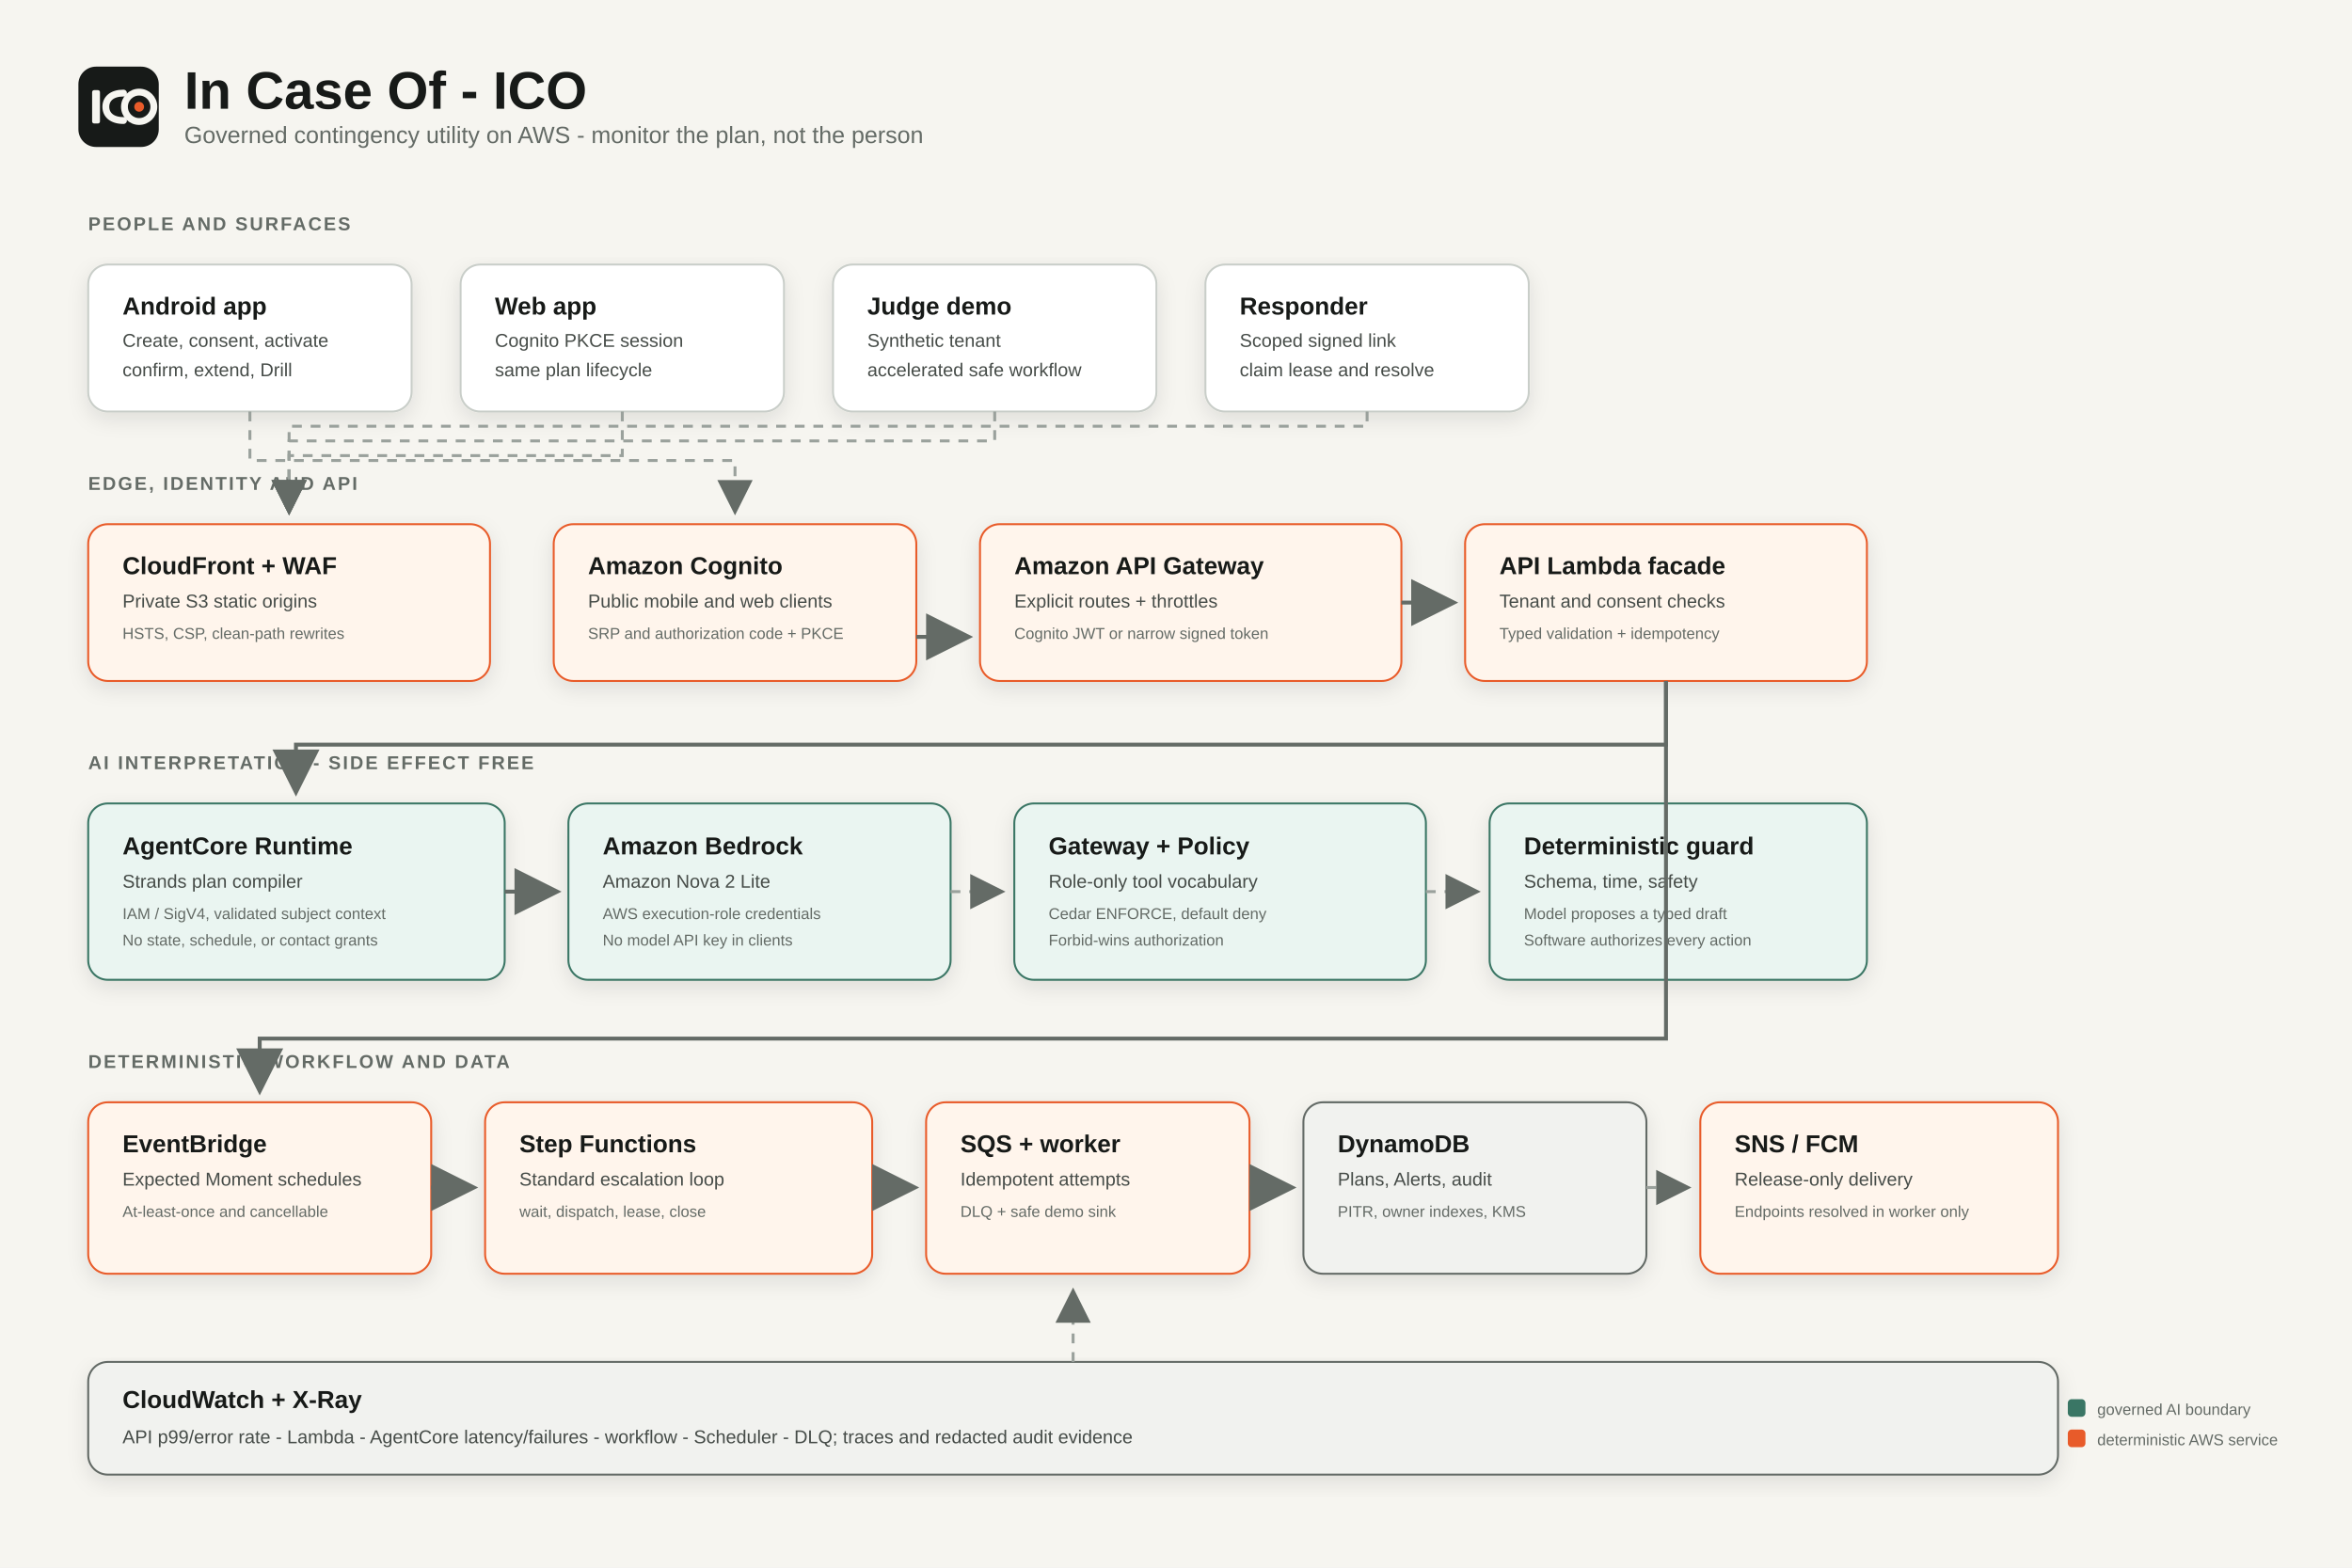
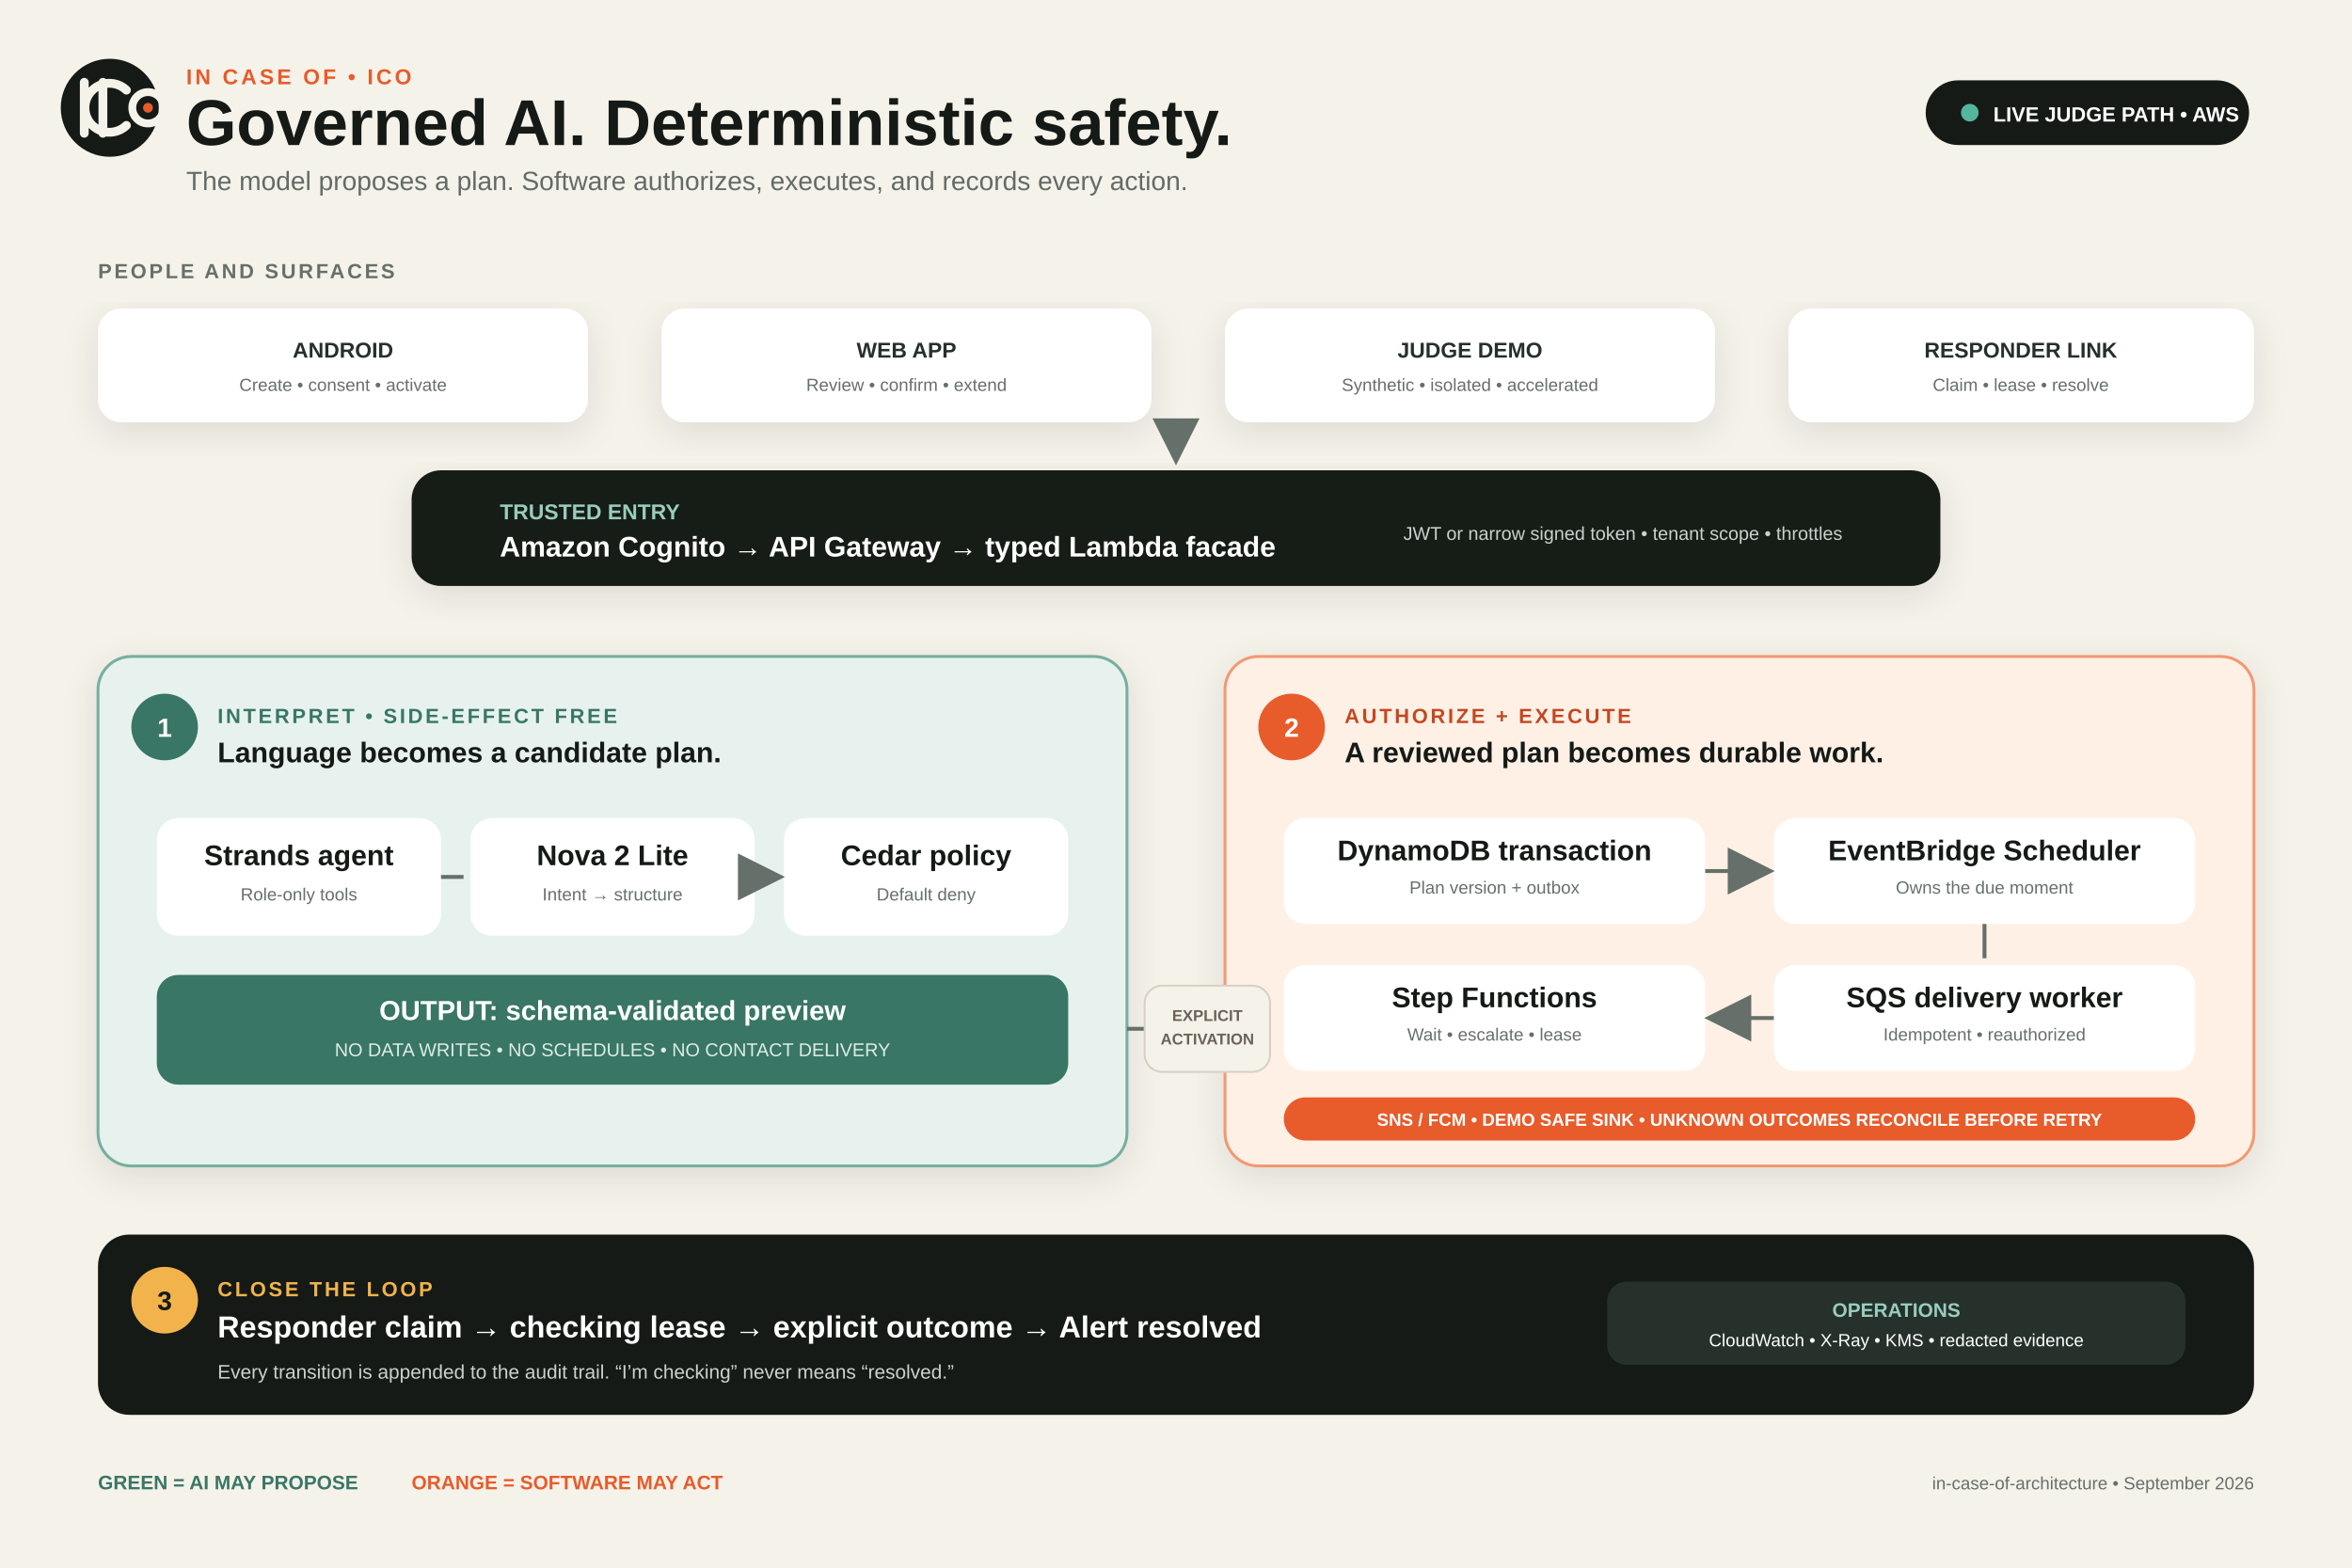
- <svg xmlns="http://www.w3.org/2000/svg" width="2400" height="1600" viewBox="0 0 2400 1600">
+ <svg xmlns="http://www.w3.org/2000/svg" width="2400" height="1600" viewBox="0 0 2400 1600" role="img" aria-labelledby="title desc">
  <defs>
+     <filter id="shadow" x="-15%" y="-15%" width="130%" height="145%">
+       <feDropShadow dx="0" dy="10" stdDeviation="18" flood-color="#111512" flood-opacity=".10" />
+     </filter>
    <marker id="arrow" markerWidth="12" markerHeight="12" refX="10" refY="6" orient="auto">
-       <path d="M0 0 L12 6 L0 12 Z" fill="#646B66" />
+       <path d="M0 0L12 6 0 12Z" fill="#66706A" />
    </marker>
-     <filter id="shadow" x="-10%" y="-10%" width="120%" height="130%">
-       <feDropShadow dx="0" dy="7" stdDeviation="10" flood-color="#171A18" flood-opacity=".10" />
-     </filter>
    <style>
-       .title{font:700 54px 'Arial',sans-serif;fill:#171A18}.subtitle{font:400 24px 'Arial',sans-serif;fill:#646B66}
-       .lane{font:700 19px 'Arial',sans-serif;letter-spacing:2px;fill:#646B66}.h{font:700 25px 'Arial',sans-serif;fill:#171A18}.b{font:400 19px 'Arial',sans-serif;fill:#464C48}.small{font:400 16px 'Arial',sans-serif;fill:#646B66}
-       .box{fill:#fff;stroke:#C9CEC9;stroke-width:2;rx:20;filter:url(#shadow)}.aws{fill:#FFF5EC;stroke:#E85B2A}.ai{fill:#EAF5F1;stroke:#3A7665}.data{fill:#F1F2EF;stroke:#646B66}
-       .flow{fill:none;stroke:#646B66;stroke-width:4;marker-end:url(#arrow)}.dash{fill:none;stroke:#9AA19C;stroke-width:3;stroke-dasharray:10 9;marker-end:url(#arrow)}
+       .kicker{font-family:Arial,sans-serif;font-size:22px;font-weight:700;letter-spacing:3px;fill:#E85B2A}.title{font-family:Arial,sans-serif;font-size:66px;font-weight:700;fill:#151A17}.sub{font-family:Arial,sans-serif;font-size:27px;font-weight:400;fill:#626B66}.lane{font-family:Arial,sans-serif;font-size:21px;font-weight:700;letter-spacing:2.6px}.h{font-family:Arial,sans-serif;font-size:29px;font-weight:700;fill:#151A17}.b{font-family:Arial,sans-serif;font-size:21px;font-weight:400;fill:#505A54}.small{font-family:Arial,sans-serif;font-size:18px;font-weight:400;fill:#66706A}.chip{font-family:Arial,sans-serif;font-size:22px;font-weight:700;fill:#26302B}.line{fill:none;stroke:#66706A;stroke-width:4;marker-end:url(#arrow)}
    </style>
  </defs>
-   <rect width="2400" height="1600" fill="#F6F5F0" />
-   <rect x="80" y="68" width="82" height="82" rx="18" fill="#171A18" />
-   <rect x="94" y="92" width="8" height="34" rx="2" fill="#F6F5F0" />
-   <path d="M126 95 C114 95 108 101 108 109 C108 117 114 123 126 123" stroke="#F6F5F0" stroke-width="7" stroke-linecap="round" fill="none" />
-   <circle cx="142" cy="109" r="15" stroke="#F6F5F0" stroke-width="7" fill="none" />
-   <circle cx="142" cy="109" r="5" fill="#E85B2A" />
-   <text x="188" y="111" class="title">In Case Of - ICO</text>
-   <text x="188" y="146" class="subtitle">Governed contingency utility on AWS - monitor the plan, not the person</text>
-   <text x="90" y="235" class="lane">PEOPLE AND SURFACES</text>
-   <rect class="box" x="90" y="270" width="330" height="150" />
-   <text x="125" y="321" class="h">Android app</text>
-   <text x="125" y="354" class="b">Create, consent, activate</text>
-   <text x="125" y="384" class="b">confirm, extend, Drill</text>
-   <rect class="box" x="470" y="270" width="330" height="150" />
-   <text x="505" y="321" class="h">Web app</text>
-   <text x="505" y="354" class="b">Cognito PKCE session</text>
-   <text x="505" y="384" class="b">same plan lifecycle</text>
-   <rect class="box" x="850" y="270" width="330" height="150" />
-   <text x="885" y="321" class="h">Judge demo</text>
-   <text x="885" y="354" class="b">Synthetic tenant</text>
-   <text x="885" y="384" class="b">accelerated safe workflow</text>
-   <rect class="box" x="1230" y="270" width="330" height="150" />
-   <text x="1265" y="321" class="h">Responder</text>
-   <text x="1265" y="354" class="b">Scoped signed link</text>
-   <text x="1265" y="384" class="b">claim lease and resolve</text>
-   <text x="90" y="500" class="lane">EDGE, IDENTITY AND API</text>
-   <rect class="box aws" x="90" y="535" width="410" height="160" />
-   <text x="125" y="586" class="h">CloudFront + WAF</text>
-   <text x="125" y="620" class="b">Private S3 static origins</text>
-   <text x="125" y="652" class="small">HSTS, CSP, clean-path rewrites</text>
-   <rect class="box aws" x="565" y="535" width="370" height="160" />
-   <text x="600" y="586" class="h">Amazon Cognito</text>
-   <text x="600" y="620" class="b">Public mobile and web clients</text>
-   <text x="600" y="652" class="small">SRP and authorization code + PKCE</text>
-   <rect class="box aws" x="1000" y="535" width="430" height="160" />
-   <text x="1035" y="586" class="h">Amazon API Gateway</text>
-   <text x="1035" y="620" class="b">Explicit routes + throttles</text>
-   <text x="1035" y="652" class="small">Cognito JWT or narrow signed token</text>
-   <rect class="box aws" x="1495" y="535" width="410" height="160" />
-   <text x="1530" y="586" class="h">API Lambda facade</text>
-   <text x="1530" y="620" class="b">Tenant and consent checks</text>
-   <text x="1530" y="652" class="small">Typed validation + idempotency</text>
-   <text x="90" y="785" class="lane">AI INTERPRETATION - SIDE EFFECT FREE</text>
-   <rect class="box ai" x="90" y="820" width="425" height="180" />
-   <text x="125" y="872" class="h">AgentCore Runtime</text>
-   <text x="125" y="906" class="b">Strands plan compiler</text>
-   <text x="125" y="938" class="small">IAM / SigV4, validated subject context</text>
-   <text x="125" y="965" class="small">No state, schedule, or contact grants</text>
-   <rect class="box ai" x="580" y="820" width="390" height="180" />
-   <text x="615" y="872" class="h">Amazon Bedrock</text>
-   <text x="615" y="906" class="b">Amazon Nova 2 Lite</text>
-   <text x="615" y="938" class="small">AWS execution-role credentials</text>
-   <text x="615" y="965" class="small">No model API key in clients</text>
-   <rect class="box ai" x="1035" y="820" width="420" height="180" />
-   <text x="1070" y="872" class="h">Gateway + Policy</text>
-   <text x="1070" y="906" class="b">Role-only tool vocabulary</text>
-   <text x="1070" y="938" class="small">Cedar ENFORCE, default deny</text>
-   <text x="1070" y="965" class="small">Forbid-wins authorization</text>
-   <rect class="box ai" x="1520" y="820" width="385" height="180" />
-   <text x="1555" y="872" class="h">Deterministic guard</text>
-   <text x="1555" y="906" class="b">Schema, time, safety</text>
-   <text x="1555" y="938" class="small">Model proposes a typed draft</text>
-   <text x="1555" y="965" class="small">Software authorizes every action</text>
-   <text x="90" y="1090" class="lane">DETERMINISTIC WORKFLOW AND DATA</text>
-   <rect class="box aws" x="90" y="1125" width="350" height="175" />
-   <text x="125" y="1176" class="h">EventBridge</text>
-   <text x="125" y="1210" class="b">Expected Moment schedules</text>
-   <text x="125" y="1242" class="small">At-least-once and cancellable</text>
-   <rect class="box aws" x="495" y="1125" width="395" height="175" />
-   <text x="530" y="1176" class="h">Step Functions</text>
-   <text x="530" y="1210" class="b">Standard escalation loop</text>
-   <text x="530" y="1242" class="small">wait, dispatch, lease, close</text>
-   <rect class="box aws" x="945" y="1125" width="330" height="175" />
-   <text x="980" y="1176" class="h">SQS + worker</text>
-   <text x="980" y="1210" class="b">Idempotent attempts</text>
-   <text x="980" y="1242" class="small">DLQ + safe demo sink</text>
-   <rect class="box data" x="1330" y="1125" width="350" height="175" />
-   <text x="1365" y="1176" class="h">DynamoDB</text>
-   <text x="1365" y="1210" class="b">Plans, Alerts, audit</text>
-   <text x="1365" y="1242" class="small">PITR, owner indexes, KMS</text>
-   <rect class="box aws" x="1735" y="1125" width="365" height="175" />
-   <text x="1770" y="1176" class="h">SNS / FCM</text>
-   <text x="1770" y="1210" class="b">Release-only delivery</text>
-   <text x="1770" y="1242" class="small">Endpoints resolved in worker only</text>
-   <rect class="box data" x="90" y="1390" width="2010" height="115" />
-   <text x="125" y="1437" class="h">CloudWatch + X-Ray</text>
-   <text x="125" y="1473" class="b">API p99/error rate - Lambda - AgentCore latency/failures - workflow - Scheduler - DLQ; traces and redacted audit evidence</text>
-   <path class="dash" d="M255 420 V470 H750 V520" />
-   <path class="dash" d="M635 420 V465 H295 V520" />
-   <path class="dash" d="M1015 420 V450 H295 V520" />
-   <path class="dash" d="M1395 420 V435 H295 V520" />
-   <path class="flow" d="M935 650 H985" />
-   <path class="flow" d="M1430 615 H1480" />
-   <path class="flow" d="M1700 695 V760 H302 V805" />
-   <path class="flow" d="M515 910 H565" />
-   <path class="dash" d="M970 910 H1020" />
-   <path class="dash" d="M1455 910 H1505" />
-   <path class="flow" d="M1700 695 V1060 H265 V1110" />
-   <path class="flow" d="M440 1212 H480" />
-   <path class="flow" d="M890 1212 H930" />
-   <path class="flow" d="M1275 1212 H1315" />
-   <path class="dash" d="M1680 1212 H1720" />
-   <path class="dash" d="M1095 1390 V1320" />
-   <text x="2140" y="1444" class="small">governed AI boundary</text>
-   <rect x="2110" y="1428" width="18" height="18" rx="4" fill="#3A7665" />
-   <text x="2140" y="1475" class="small">deterministic AWS service</text>
-   <rect x="2110" y="1459" width="18" height="18" rx="4" fill="#E85B2A" />
+   <rect width="2400" height="1600" fill="#F5F2EA" />
+   <circle cx="112" cy="110" r="50" fill="#151A17" />
+   <path d="M86 84v52M105 84v52M129 92a25 25 0 1 0 0 36" fill="none" stroke="#F5F2EA" stroke-width="9" stroke-linecap="round" />
+   <circle cx="151" cy="110" r="16" fill="none" stroke="#F5F2EA" stroke-width="8" />
+   <circle cx="151" cy="110" r="5" fill="#E85B2A" />
+   <text x="190" y="86" class="kicker">IN CASE OF • ICO</text>
+   <text x="190" y="148" class="title">Governed AI. Deterministic safety.</text>
+   <text x="190" y="194" class="sub">The model proposes a plan. Software authorizes, executes, and records every action.</text>
+   <rect x="1965" y="82" width="330" height="66" rx="33" fill="#151A17" />
+   <circle cx="2010" cy="115" r="9" fill="#54B69A" />
+   <text x="2034" y="124" font-family="Arial,sans-serif" font-size="21" font-weight="700" fill="#FFF">LIVE JUDGE PATH • AWS</text>
+   <text x="100" y="284" class="lane" fill="#66706A">PEOPLE AND SURFACES</text>
+   <g filter="url(#shadow)">
+     <rect x="100" y="315" width="500" height="116" rx="24" fill="#FFF" />
+     <rect x="675" y="315" width="500" height="116" rx="24" fill="#FFF" />
+     <rect x="1250" y="315" width="500" height="116" rx="24" fill="#FFF" />
+     <rect x="1825" y="315" width="475" height="116" rx="24" fill="#FFF" />
+   </g>
+   <text x="350" y="365" class="chip" text-anchor="middle">ANDROID</text>
+   <text x="350" y="399" class="small" text-anchor="middle">Create • consent • activate</text>
+   <text x="925" y="365" class="chip" text-anchor="middle">WEB APP</text>
+   <text x="925" y="399" class="small" text-anchor="middle">Review • confirm • extend</text>
+   <text x="1500" y="365" class="chip" text-anchor="middle">JUDGE DEMO</text>
+   <text x="1500" y="399" class="small" text-anchor="middle">Synthetic • isolated • accelerated</text>
+   <text x="2062" y="365" class="chip" text-anchor="middle">RESPONDER LINK</text>
+   <text x="2062" y="399" class="small" text-anchor="middle">Claim • lease • resolve</text>
+   <path d="M1200 431v36" class="line" />
+   <rect x="420" y="480" width="1560" height="118" rx="30" fill="#151A17" filter="url(#shadow)" />
+   <text x="510" y="530" font-family="Arial,sans-serif" font-size="22" font-weight="700" fill="#98CDBD">TRUSTED ENTRY</text>
+   <text x="510" y="568" font-family="Arial,sans-serif" font-size="29" font-weight="700" fill="#FFF">Amazon Cognito  →  API Gateway  →  typed Lambda facade</text>
+   <text x="1880" y="551" font-family="Arial,sans-serif" font-size="19" fill="#C9D2CD" text-anchor="end">JWT or narrow signed token • tenant scope • throttles</text>
+   <g filter="url(#shadow)">
+     <rect x="100" y="670" width="1050" height="520" rx="34" fill="#E7F2EE" stroke="#78AFA0" stroke-width="3" />
+     <rect x="1250" y="670" width="1050" height="520" rx="34" fill="#FFF0E6" stroke="#F09A73" stroke-width="3" />
+   </g>
+   <circle cx="168" cy="742" r="34" fill="#397665" />
+   <text x="168" y="752" text-anchor="middle" font-family="Arial,sans-serif" font-size="27" font-weight="700" fill="#FFF">1</text>
+   <text x="222" y="738" class="lane" fill="#397665">INTERPRET • SIDE-EFFECT FREE</text>
+   <text x="222" y="778" class="h">Language becomes a candidate plan.</text>
+   <rect x="160" y="835" width="290" height="120" rx="22" fill="#FFF" />
+   <rect x="480" y="835" width="290" height="120" rx="22" fill="#FFF" />
+   <rect x="800" y="835" width="290" height="120" rx="22" fill="#FFF" />
+   <text x="305" y="883" class="h" font-size="26" text-anchor="middle">Strands agent</text>
+   <text x="305" y="919" class="small" text-anchor="middle">Role-only tools</text>
+   <text x="625" y="883" class="h" font-size="26" text-anchor="middle">Nova 2 Lite</text>
+   <text x="625" y="919" class="small" text-anchor="middle">Intent → structure</text>
+   <text x="945" y="883" class="h" font-size="26" text-anchor="middle">Cedar policy</text>
+   <text x="945" y="919" class="small" text-anchor="middle">Default deny</text>
+   <path d="M450 895h23M770 895h23" class="line" />
+   <rect x="160" y="995" width="930" height="112" rx="22" fill="#397665" />
+   <text x="625" y="1041" text-anchor="middle" font-family="Arial,sans-serif" font-size="28" font-weight="700" fill="#FFF">OUTPUT: schema-validated preview</text>
+   <text x="625" y="1078" text-anchor="middle" font-family="Arial,sans-serif" font-size="19" fill="#DDECE7">NO DATA WRITES • NO SCHEDULES • NO CONTACT DELIVERY</text>
+   <circle cx="1318" cy="742" r="34" fill="#E85B2A" />
+   <text x="1318" y="752" text-anchor="middle" font-family="Arial,sans-serif" font-size="27" font-weight="700" fill="#FFF">2</text>
+   <text x="1372" y="738" class="lane" fill="#C34820">AUTHORIZE + EXECUTE</text>
+   <text x="1372" y="778" class="h">A reviewed plan becomes durable work.</text>
+   <rect x="1310" y="835" width="430" height="108" rx="22" fill="#FFF" />
+   <rect x="1810" y="835" width="430" height="108" rx="22" fill="#FFF" />
+   <text x="1525" y="878" class="h" font-size="25" text-anchor="middle">DynamoDB transaction</text>
+   <text x="1525" y="912" class="small" text-anchor="middle">Plan version + outbox</text>
+   <text x="2025" y="878" class="h" font-size="25" text-anchor="middle">EventBridge Scheduler</text>
+   <text x="2025" y="912" class="small" text-anchor="middle">Owns the due moment</text>
+   <path d="M1740 889h63" class="line" />
+   <rect x="1310" y="985" width="430" height="108" rx="22" fill="#FFF" />
+   <rect x="1810" y="985" width="430" height="108" rx="22" fill="#FFF" />
+   <text x="1525" y="1028" class="h" font-size="25" text-anchor="middle">Step Functions</text>
+   <text x="1525" y="1062" class="small" text-anchor="middle">Wait • escalate • lease</text>
+   <text x="2025" y="1028" class="h" font-size="25" text-anchor="middle">SQS delivery worker</text>
+   <text x="2025" y="1062" class="small" text-anchor="middle">Idempotent • reauthorized</text>
+   <path d="M2025 943v35M1810 1039h-63" class="line" />
+   <rect x="1310" y="1120" width="930" height="44" rx="22" fill="#E85B2A" />
+   <text x="1775" y="1149" text-anchor="middle" font-family="Arial,sans-serif" font-size="18" font-weight="700" fill="#FFF">SNS / FCM • DEMO SAFE SINK • UNKNOWN OUTCOMES RECONCILE BEFORE RETRY</text>
+   <path d="M1150 1050h62" class="line" />
+   <rect x="1168" y="1006" width="128" height="88" rx="18" fill="#F5F2EA" stroke="#D7D1C5" stroke-width="2" />
+   <text x="1232" y="1042" text-anchor="middle" font-family="Arial,sans-serif" font-size="16" font-weight="700" fill="#6A6258">EXPLICIT</text>
+   <text x="1232" y="1066" text-anchor="middle" font-family="Arial,sans-serif" font-size="16" font-weight="700" fill="#6A6258">ACTIVATION</text>
+   <rect x="100" y="1260" width="2200" height="184" rx="32" fill="#151A17" />
+   <circle cx="168" cy="1327" r="34" fill="#F2B34C" />
+   <text x="168" y="1337" text-anchor="middle" font-family="Arial,sans-serif" font-size="27" font-weight="700" fill="#151A17">3</text>
+   <text x="222" y="1323" class="lane" fill="#F2B34C">CLOSE THE LOOP</text>
+   <text x="222" y="1365" font-family="Arial,sans-serif" font-size="31" font-weight="700" fill="#FFF">Responder claim  →  checking lease  →  explicit outcome  →  Alert resolved</text>
+   <text x="222" y="1407" font-family="Arial,sans-serif" font-size="20" fill="#C9D2CD">Every transition is appended to the audit trail. “I’m checking” never means “resolved.”</text>
+   <rect x="1640" y="1308" width="590" height="85" rx="20" fill="#26312C" />
+   <text x="1935" y="1344" text-anchor="middle" font-family="Arial,sans-serif" font-size="20" font-weight="700" fill="#98CDBD">OPERATIONS</text>
+   <text x="1935" y="1374" text-anchor="middle" font-family="Arial,sans-serif" font-size="18" fill="#FFF">CloudWatch • X-Ray • KMS • redacted evidence</text>
+   <text x="100" y="1520" font-family="Arial,sans-serif" font-size="20" font-weight="700" fill="#397665">GREEN = AI MAY PROPOSE</text>
+   <text x="420" y="1520" font-family="Arial,sans-serif" font-size="20" font-weight="700" fill="#E85B2A">ORANGE = SOFTWARE MAY ACT</text>
+   <text x="2300" y="1520" text-anchor="end" class="small">in-case-of-architecture • September 2026</text>
</svg>
